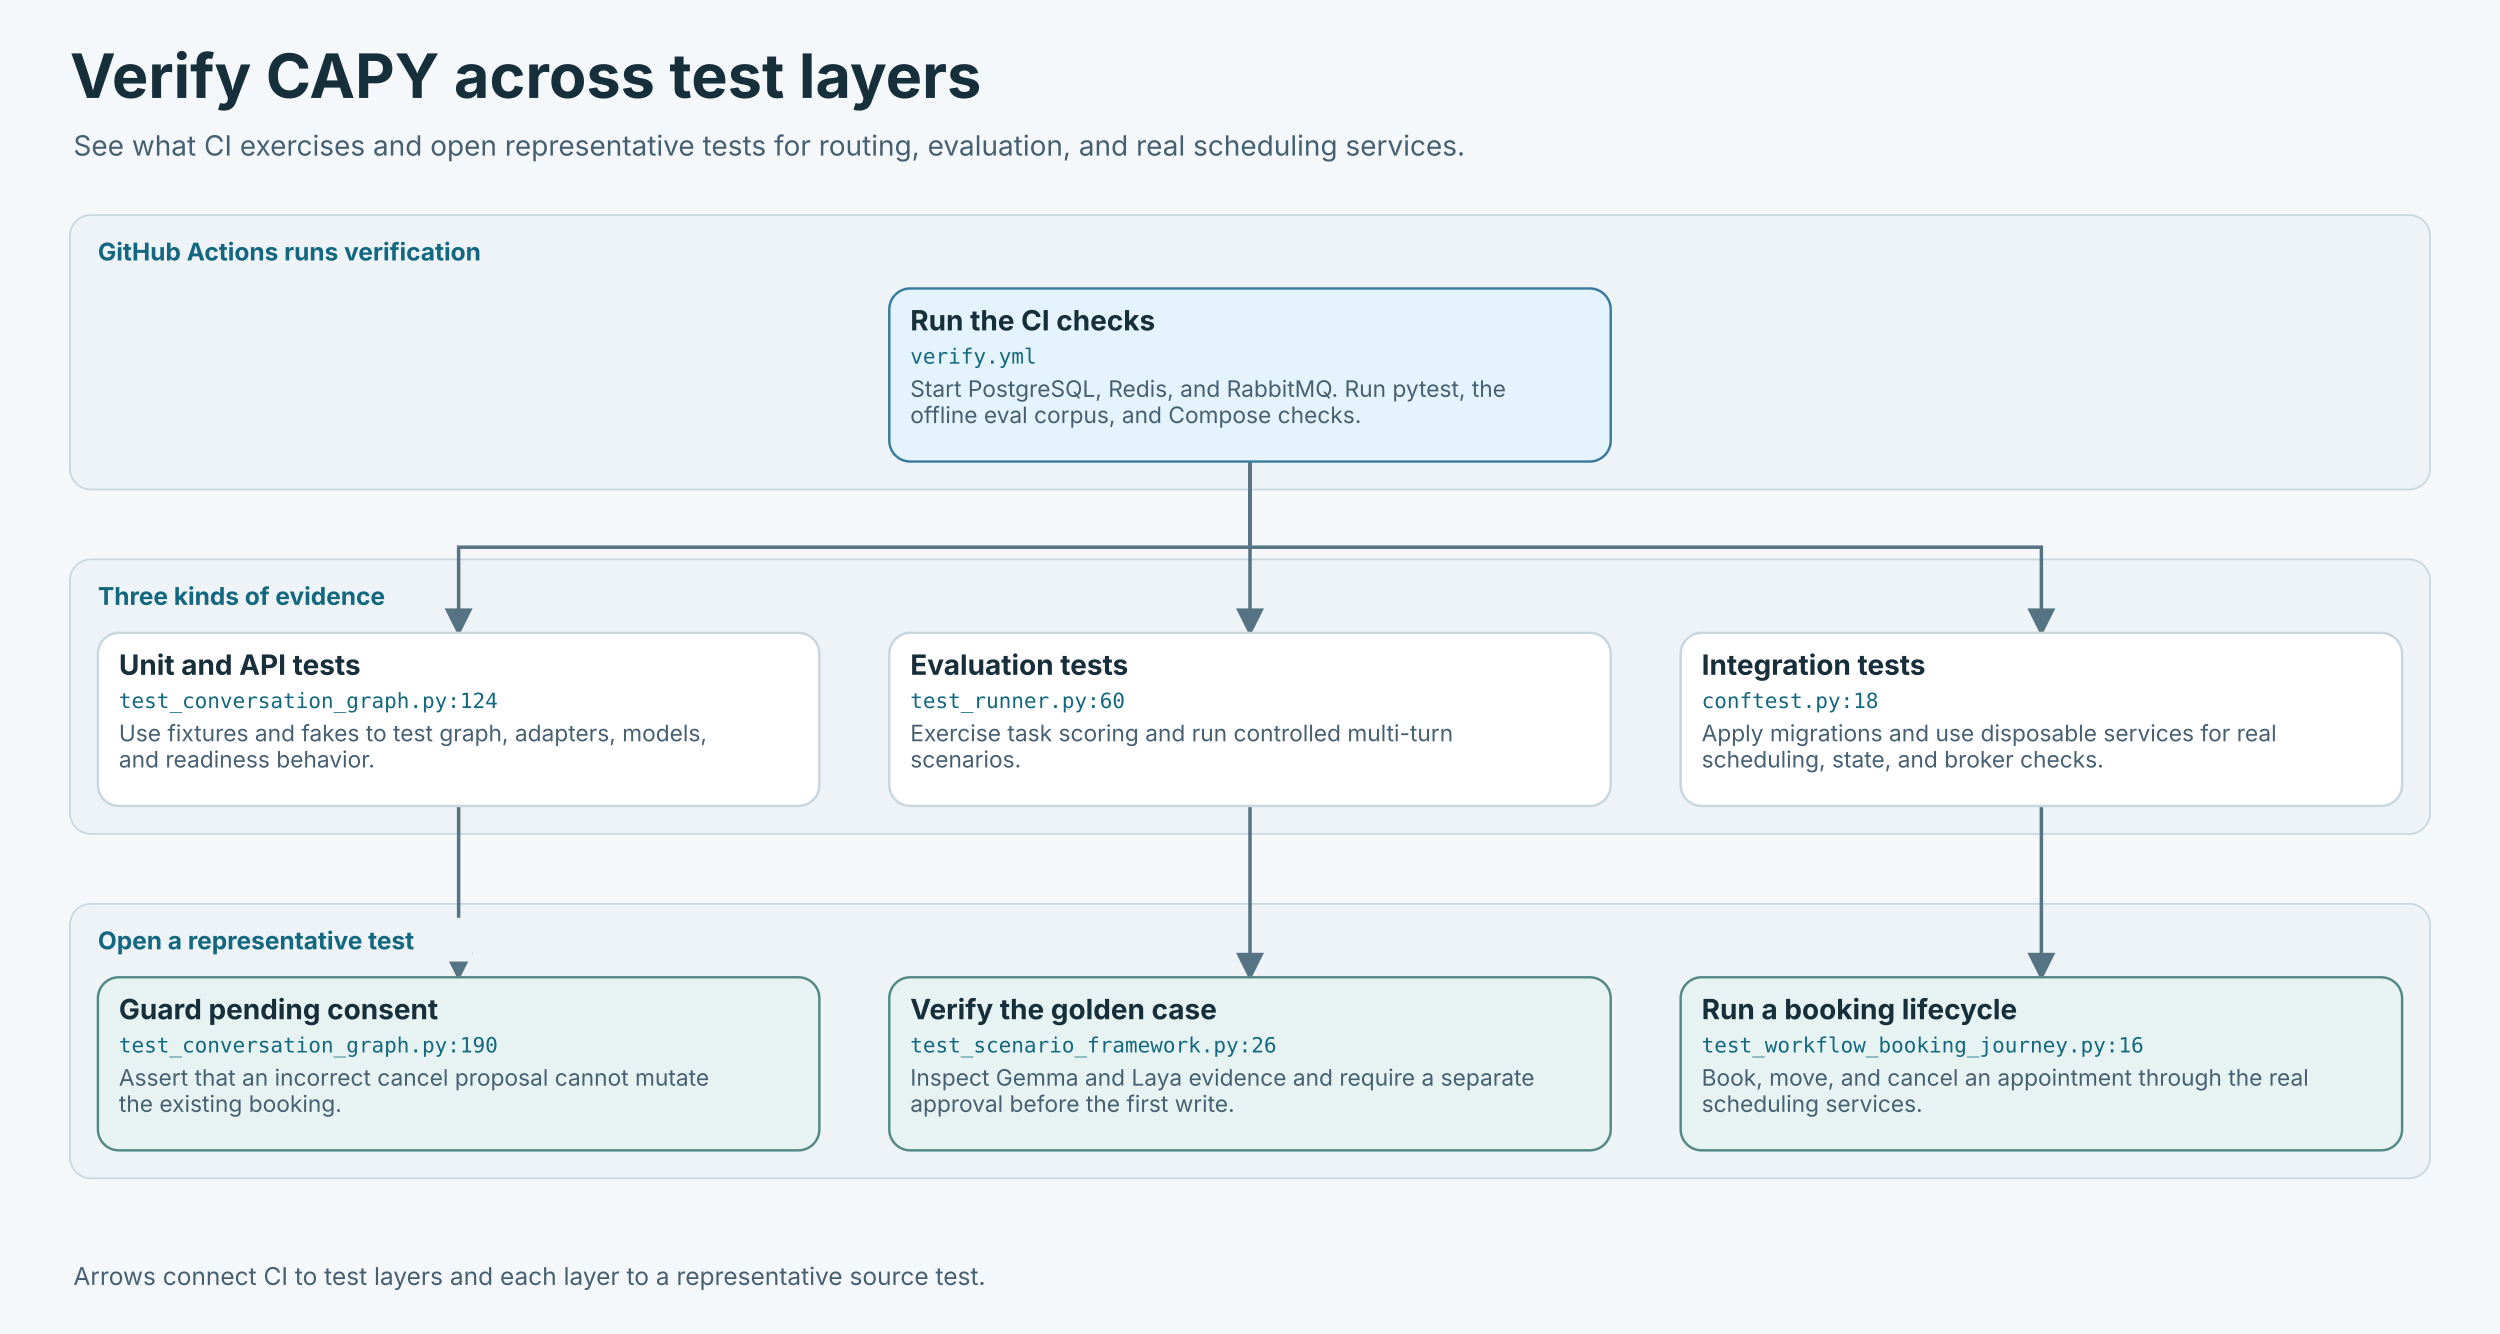
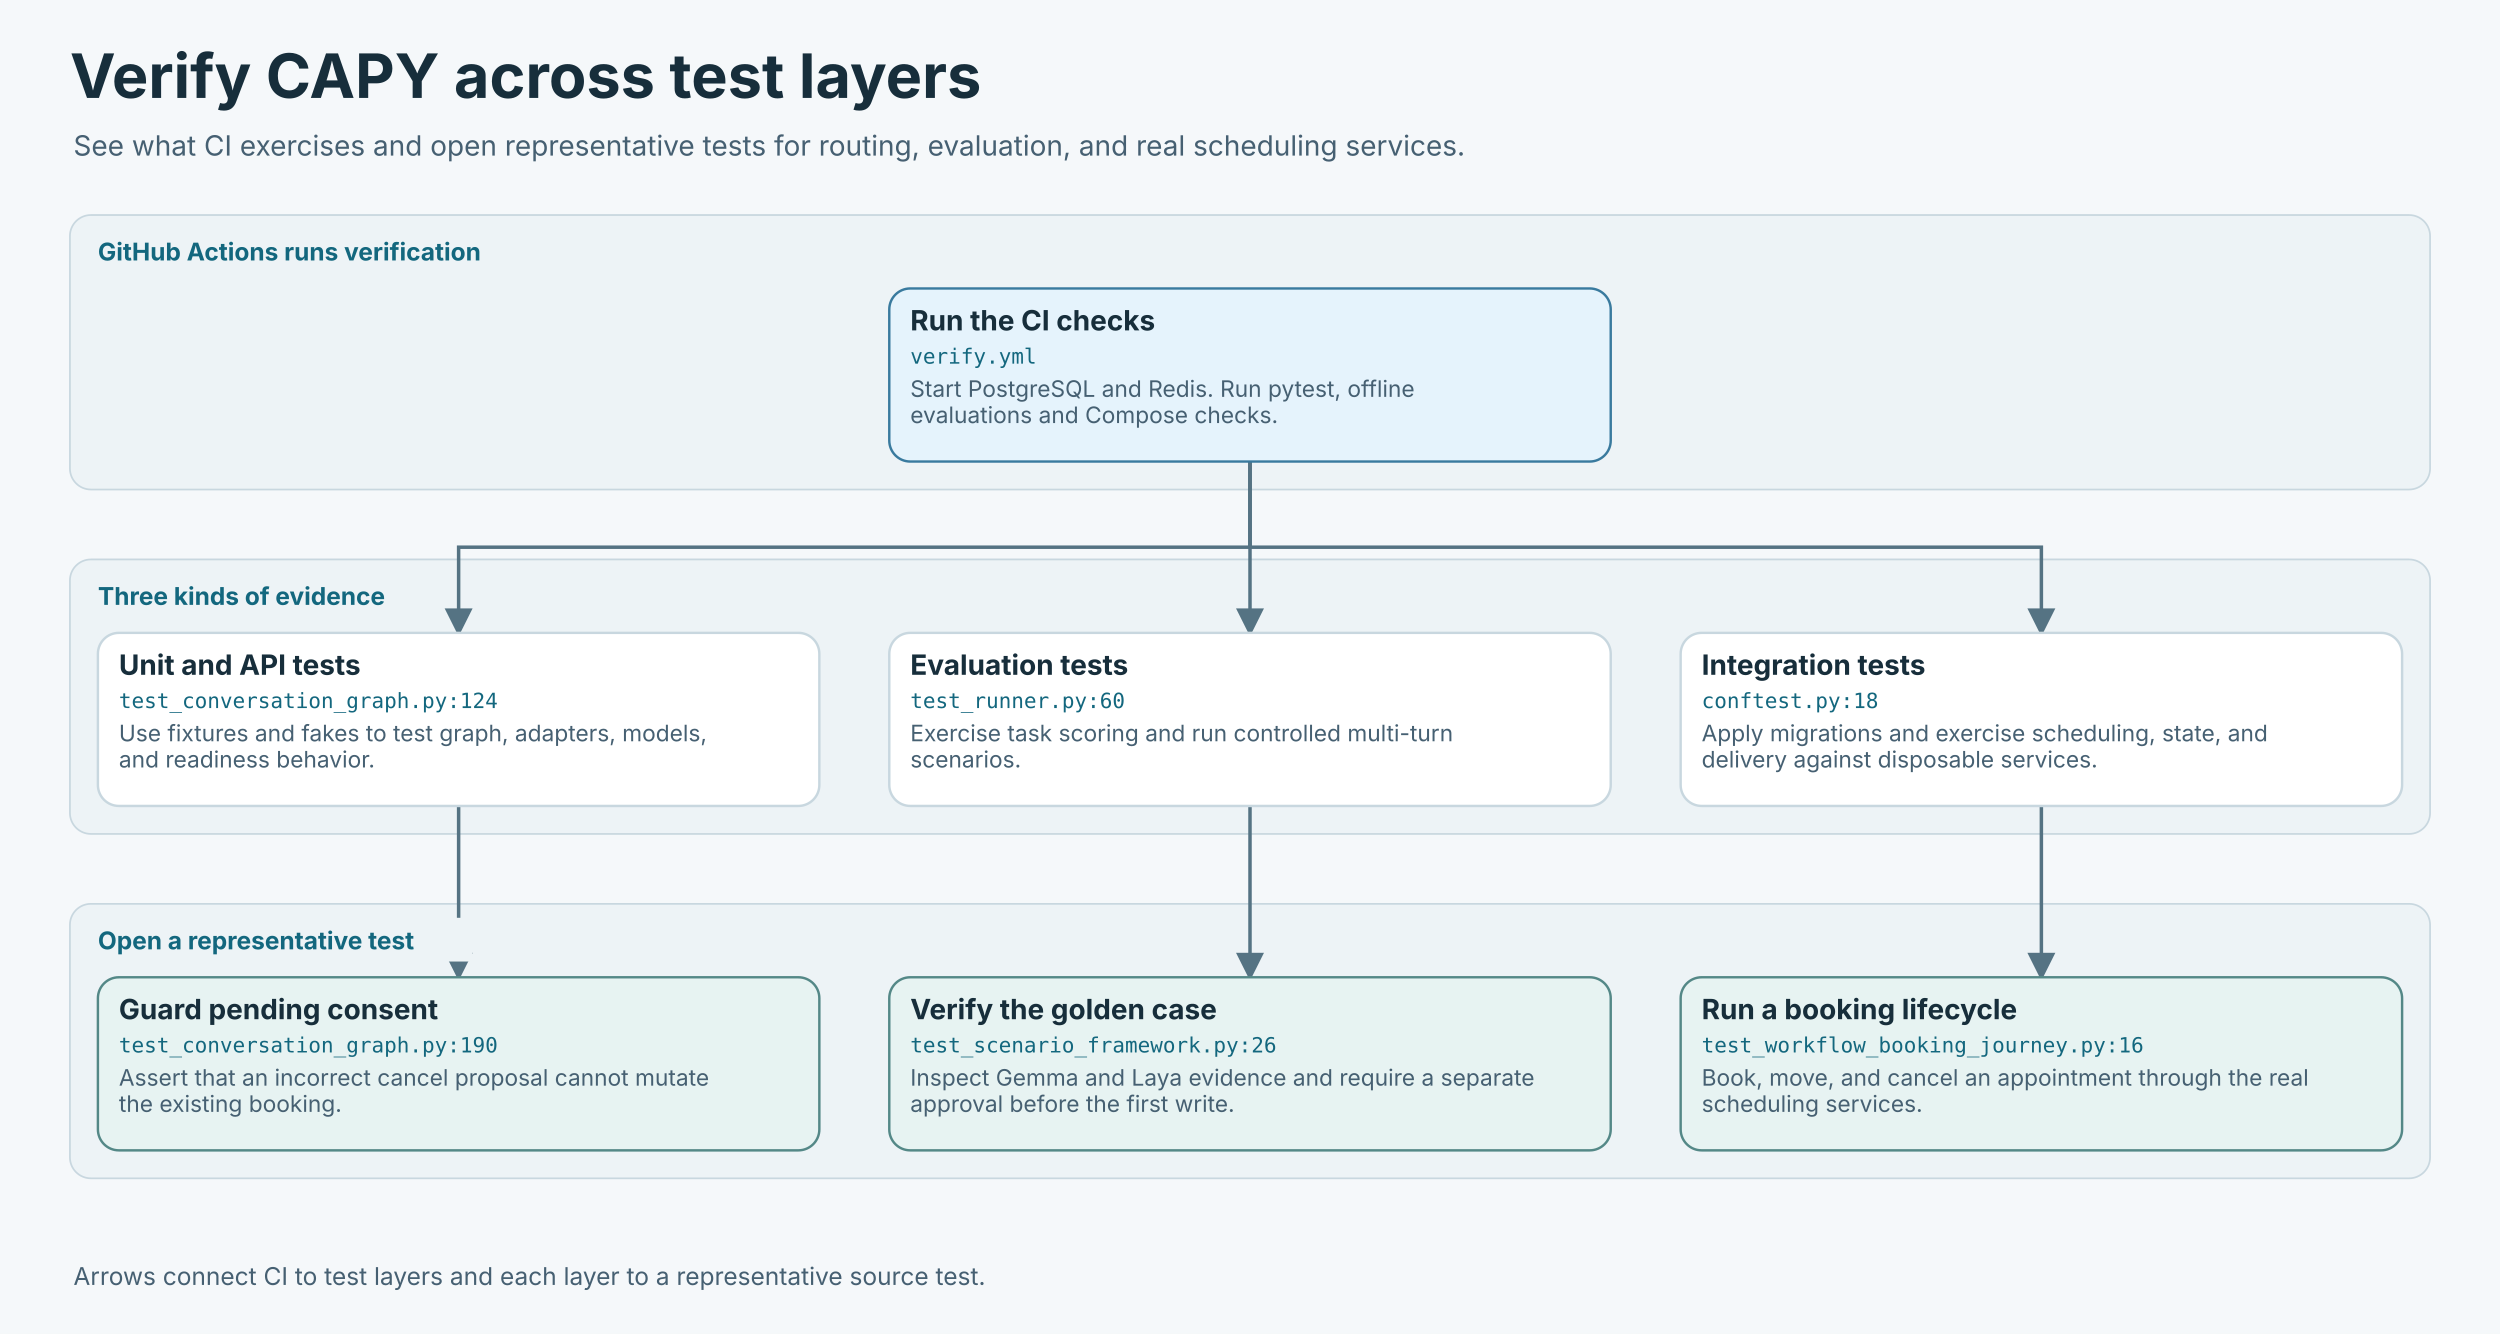
<svg xmlns="http://www.w3.org/2000/svg" viewBox="0 0 1430 763" width="1430" height="763" role="img" aria-label="Verify CAPY across test layers">
  <rect x="0" y="0" width="1430" height="763" rx="0" fill="#f5f8fa" stroke="none" stroke-width="1" />
  <text x="40" y="56" fill="#172e3b" font-size="35" font-weight="700" font-family="system-ui, -apple-system, sans-serif">Verify CAPY across test layers</text>
  <text x="42" y="89" fill="#466072" font-size="16" font-weight="400" font-family="system-ui, -apple-system, sans-serif">See what CI exercises and open representative tests for routing, evaluation, and real scheduling services.</text>
  <defs>
    <marker id="arrow" markerWidth="8" markerHeight="8" refX="7" refY="4" orient="auto">
      <path d="M0 0L8 4L0 8Z" fill="#557383" />
    </marker>
  </defs>
  <rect x="40" y="123" width="1350" height="157" rx="12" fill="#edf3f6" stroke="#c8d7df" stroke-width="1" />
  <rect x="40" y="320" width="1350" height="157" rx="12" fill="#edf3f6" stroke="#c8d7df" stroke-width="1" />
  <rect x="40" y="517" width="1350" height="157" rx="12" fill="#edf3f6" stroke="#c8d7df" stroke-width="1" />
  <polyline points="715.0,264 715.0,313.0 262.333,313.0 262.333,362" stroke="#557383" stroke-width="2" fill="none" marker-end="url(#arrow)" data-from="check-ci" data-to="check-unit" data-kind="flow" />
  <polyline points="715.0,264 715.0,313.0 715.0,313.0 715.0,362" stroke="#557383" stroke-width="2" fill="none" marker-end="url(#arrow)" data-from="check-ci" data-to="check-evals" data-kind="flow" />
  <polyline points="715.0,264 715.0,313.0 1167.667,313.0 1167.667,362" stroke="#557383" stroke-width="2" fill="none" marker-end="url(#arrow)" data-from="check-ci" data-to="check-integration" data-kind="flow" />
  <polyline points="262.333,461 262.333,510.0 262.333,510.0 262.333,559" stroke="#557383" stroke-width="2" fill="none" marker-end="url(#arrow)" data-from="check-unit" data-to="check-consent-example" data-kind="flow" />
  <polyline points="715.0,461 715.0,510.0 715.0,510.0 715.0,559" stroke="#557383" stroke-width="2" fill="none" marker-end="url(#arrow)" data-from="check-evals" data-to="check-golden-example" data-kind="flow" />
  <polyline points="1167.667,461 1167.667,510.0 1167.667,510.0 1167.667,559" stroke="#557383" stroke-width="2" fill="none" marker-end="url(#arrow)" data-from="check-integration" data-to="check-booking-example" data-kind="flow" />
  <rect x="55" y="131" width="263" height="25" rx="2" fill="#edf3f6" stroke="none" stroke-width="1" />
  <text x="56" y="149" fill="#13677e" font-size="14" font-weight="700" font-family="system-ui, -apple-system, sans-serif">GitHub Actions runs verification</text>
  <g id="check-ci" data-source=".github/workflows/verify.yml">
    <a href="../../.github/workflows/verify.yml">
      <rect x="508.667" y="165" width="412.667" height="99" rx="12" fill="#e5f3fc" stroke="#397a9e" stroke-width="1.4" />
      <text x="520.667" y="189" fill="#172e3b" font-size="16" font-weight="700" font-family="system-ui, -apple-system, sans-serif">Run the CI checks</text>
      <text x="520.667" y="208" fill="#13677e" font-size="12" font-weight="400" font-family="ui-monospace, Menlo, monospace">verify.yml</text>
-       <text x="520.667" y="227" fill="#466072" font-size="13" font-weight="400" font-family="system-ui, -apple-system, sans-serif">Start PostgreSQL, Redis, and RabbitMQ. Run pytest, the</text>
-       <text x="520.667" y="242" fill="#466072" font-size="13" font-weight="400" font-family="system-ui, -apple-system, sans-serif">offline eval corpus, and Compose checks.</text>
+       <text x="520.667" y="227" fill="#466072" font-size="13" font-weight="400" font-family="system-ui, -apple-system, sans-serif">Start PostgreSQL and Redis. Run pytest, offline</text>
+       <text x="520.667" y="242" fill="#466072" font-size="13" font-weight="400" font-family="system-ui, -apple-system, sans-serif">evaluations and Compose checks.</text>
    </a>
  </g>
  <rect x="55" y="328" width="191" height="25" rx="2" fill="#edf3f6" stroke="none" stroke-width="1" />
  <text x="56" y="346" fill="#13677e" font-size="14" font-weight="700" font-family="system-ui, -apple-system, sans-serif">Three kinds of evidence</text>
  <g id="check-unit" data-source="tests/unit/test_conversation_graph.py#test_unoffered_slot_does_not_write">
    <a href="../../tests/unit/test_conversation_graph.py#L124">
      <rect x="56.0" y="362" width="412.667" height="99" rx="12" fill="#ffffff" stroke="#c8d7df" stroke-width="1.4" />
      <text x="68.0" y="386" fill="#172e3b" font-size="16" font-weight="700" font-family="system-ui, -apple-system, sans-serif">Unit and API tests</text>
      <text x="68.0" y="405" fill="#13677e" font-size="12" font-weight="400" font-family="ui-monospace, Menlo, monospace">test_conversation_graph.py:124</text>
      <text x="68.0" y="424" fill="#466072" font-size="13" font-weight="400" font-family="system-ui, -apple-system, sans-serif">Use fixtures and fakes to test graph, adapters, models,</text>
      <text x="68.0" y="439" fill="#466072" font-size="13" font-weight="400" font-family="system-ui, -apple-system, sans-serif">and readiness behavior.</text>
    </a>
  </g>
  <g id="check-evals" data-source="tests/evals/test_runner.py#test_smoke_task_dataset_passes_and_languages_are_explicit">
    <a href="../../tests/evals/test_runner.py#L60">
      <rect x="508.667" y="362" width="412.667" height="99" rx="12" fill="#ffffff" stroke="#c8d7df" stroke-width="1.4" />
      <text x="520.667" y="386" fill="#172e3b" font-size="16" font-weight="700" font-family="system-ui, -apple-system, sans-serif">Evaluation tests</text>
      <text x="520.667" y="405" fill="#13677e" font-size="12" font-weight="400" font-family="ui-monospace, Menlo, monospace">test_runner.py:60</text>
      <text x="520.667" y="424" fill="#466072" font-size="13" font-weight="400" font-family="system-ui, -apple-system, sans-serif">Exercise task scoring and run controlled multi-turn</text>
      <text x="520.667" y="439" fill="#466072" font-size="13" font-weight="400" font-family="system-ui, -apple-system, sans-serif">scenarios.</text>
    </a>
  </g>
  <g id="check-integration" data-source="tests/integration/conftest.py#scheduling_db">
    <a href="../../tests/integration/conftest.py#L18">
      <rect x="961.333" y="362" width="412.667" height="99" rx="12" fill="#ffffff" stroke="#c8d7df" stroke-width="1.4" />
      <text x="973.333" y="386" fill="#172e3b" font-size="16" font-weight="700" font-family="system-ui, -apple-system, sans-serif">Integration tests</text>
      <text x="973.333" y="405" fill="#13677e" font-size="12" font-weight="400" font-family="ui-monospace, Menlo, monospace">conftest.py:18</text>
-       <text x="973.333" y="424" fill="#466072" font-size="13" font-weight="400" font-family="system-ui, -apple-system, sans-serif">Apply migrations and use disposable services for real</text>
-       <text x="973.333" y="439" fill="#466072" font-size="13" font-weight="400" font-family="system-ui, -apple-system, sans-serif">scheduling, state, and broker checks.</text>
+       <text x="973.333" y="424" fill="#466072" font-size="13" font-weight="400" font-family="system-ui, -apple-system, sans-serif">Apply migrations and exercise scheduling, state, and</text>
+       <text x="973.333" y="439" fill="#466072" font-size="13" font-weight="400" font-family="system-ui, -apple-system, sans-serif">delivery against disposable services.</text>
    </a>
  </g>
  <rect x="55" y="525" width="215" height="25" rx="2" fill="#edf3f6" stroke="none" stroke-width="1" />
  <text x="56" y="543" fill="#13677e" font-size="14" font-weight="700" font-family="system-ui, -apple-system, sans-serif">Open a representative test</text>
  <g id="check-consent-example" data-source="tests/unit/test_conversation_graph.py#test_a_wrong_laya_cancel_cannot_mutate_an_existing_booking_during_new_booking_consent">
    <a href="../../tests/unit/test_conversation_graph.py#L190">
      <rect x="56.0" y="559" width="412.667" height="99" rx="12" fill="#e7f3f2" stroke="#548887" stroke-width="1.4" />
      <text x="68.0" y="583" fill="#172e3b" font-size="16" font-weight="700" font-family="system-ui, -apple-system, sans-serif">Guard pending consent</text>
      <text x="68.0" y="602" fill="#13677e" font-size="12" font-weight="400" font-family="ui-monospace, Menlo, monospace">test_conversation_graph.py:190</text>
      <text x="68.0" y="621" fill="#466072" font-size="13" font-weight="400" font-family="system-ui, -apple-system, sans-serif">Assert that an incorrect cancel proposal cannot mutate</text>
      <text x="68.0" y="636" fill="#466072" font-size="13" font-weight="400" font-family="system-ui, -apple-system, sans-serif">the existing booking.</text>
    </a>
  </g>
  <g id="check-golden-example" data-source="tests/evals/test_scenario_framework.py#test_golden_run_captures_gemma_laya_and_requires_a_separate_consent_turn">
    <a href="../../tests/evals/test_scenario_framework.py#L26">
      <rect x="508.667" y="559" width="412.667" height="99" rx="12" fill="#e7f3f2" stroke="#548887" stroke-width="1.4" />
      <text x="520.667" y="583" fill="#172e3b" font-size="16" font-weight="700" font-family="system-ui, -apple-system, sans-serif">Verify the golden case</text>
      <text x="520.667" y="602" fill="#13677e" font-size="12" font-weight="400" font-family="ui-monospace, Menlo, monospace">test_scenario_framework.py:26</text>
      <text x="520.667" y="621" fill="#466072" font-size="13" font-weight="400" font-family="system-ui, -apple-system, sans-serif">Inspect Gemma and Laya evidence and require a separate</text>
      <text x="520.667" y="636" fill="#466072" font-size="13" font-weight="400" font-family="system-ui, -apple-system, sans-serif">approval before the first write.</text>
    </a>
  </g>
  <g id="check-booking-example" data-source="tests/integration/test_workflow_booking_journey.py#test_real_workflow_booking_reschedule_cancel">
    <a href="../../tests/integration/test_workflow_booking_journey.py#L16">
      <rect x="961.333" y="559" width="412.667" height="99" rx="12" fill="#e7f3f2" stroke="#548887" stroke-width="1.4" />
      <text x="973.333" y="583" fill="#172e3b" font-size="16" font-weight="700" font-family="system-ui, -apple-system, sans-serif">Run a booking lifecycle</text>
      <text x="973.333" y="602" fill="#13677e" font-size="12" font-weight="400" font-family="ui-monospace, Menlo, monospace">test_workflow_booking_journey.py:16</text>
      <text x="973.333" y="621" fill="#466072" font-size="13" font-weight="400" font-family="system-ui, -apple-system, sans-serif">Book, move, and cancel an appointment through the real</text>
      <text x="973.333" y="636" fill="#466072" font-size="13" font-weight="400" font-family="system-ui, -apple-system, sans-serif">scheduling services.</text>
    </a>
  </g>
  <text x="42" y="735" fill="#466072" font-size="14" font-weight="400" font-family="system-ui, -apple-system, sans-serif">Arrows connect CI to test layers and each layer to a representative source test.</text>
</svg>
